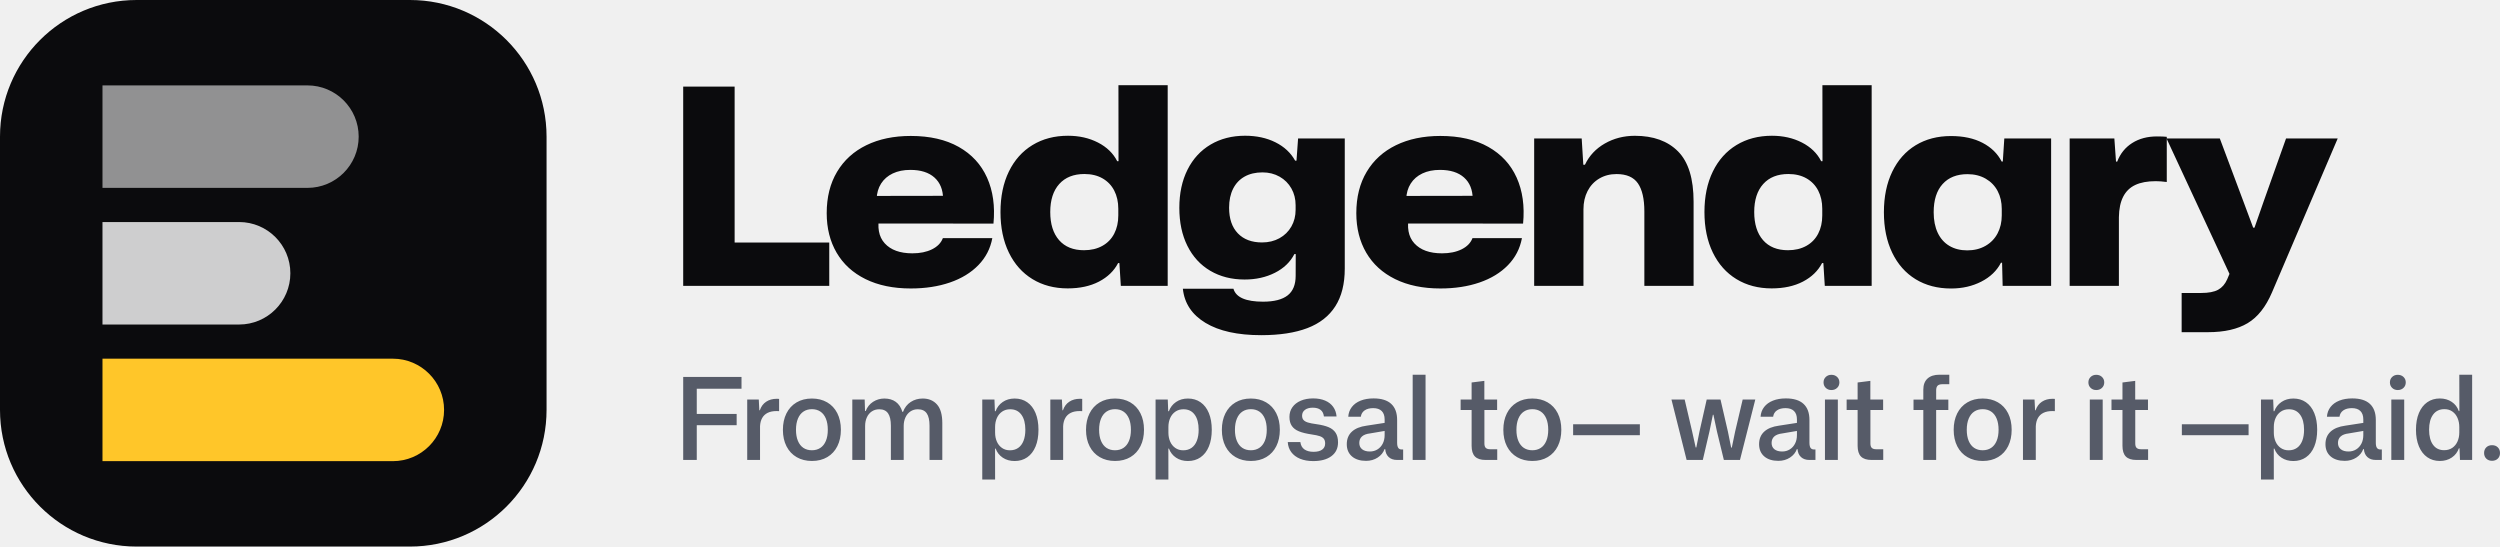
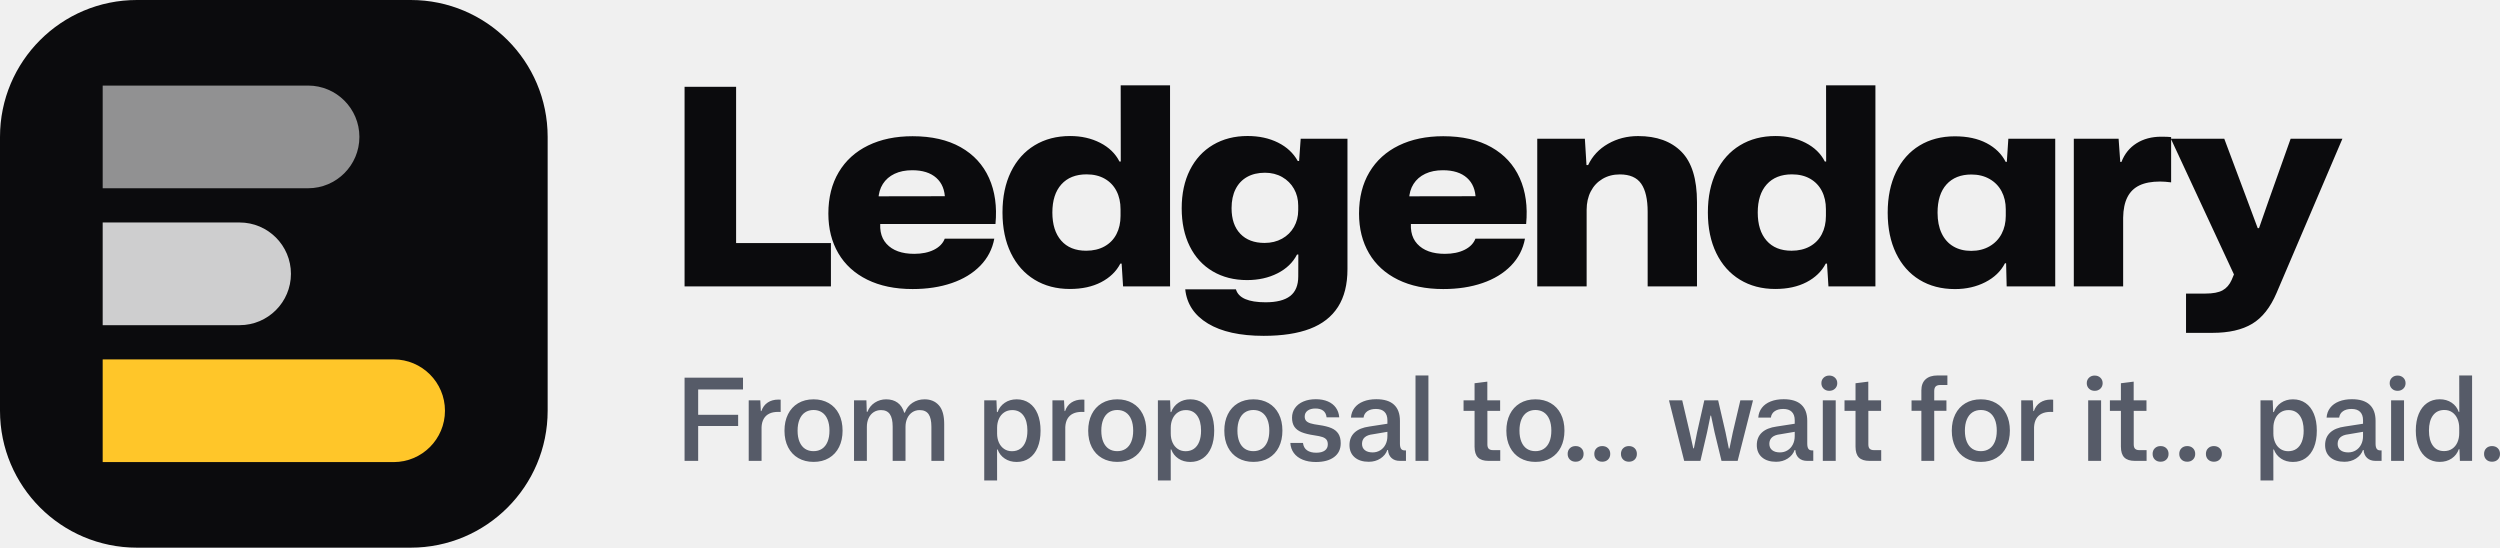
- <svg xmlns="http://www.w3.org/2000/svg" viewBox="0 0 329.334 72" width="329.334" height="72" role="img" aria-label="Ledgendary. From proposal to— wait for it —paid.">
+ <svg xmlns="http://www.w3.org/2000/svg" viewBox="0 0 328.674 72" width="328.674" height="72" role="img" aria-label="Ledgendary. From proposal to… wait for it… paid.">
  <rect x="0" y="0" width="72" height="72" rx="18" fill="#0b0b0d" />
  <path d="M13.5 11.25H40.5A6.75 6.75 0 0 1 40.5 24.75H13.5H13.5V11.25Z" fill="#ffffff" opacity="0.55" />
  <path d="M13.5 29.25H31.5A6.75 6.75 0 0 1 31.5 42.75H13.5H13.5V29.25Z" fill="#ffffff" opacity="0.8" />
  <path d="M13.5 47.25H51.75A6.75 6.75 0 0 1 51.75 60.75H13.5H13.5V47.25Z" fill="#ffc629" />
  <path transform="translate(87.963 37.654) scale(0.036)" fill="#0b0b0d" d="M56.572 -729.0H244.789V-123.262L210.67 -158.371H591.07V0.0H56.572ZM581.692 -265.912Q581.692 -353.534 619.569 -417.153Q657.446 -480.773 726.876 -514.631Q796.306 -548.488 889.243 -548.488Q993.665 -548.488 1064.777 -508.409Q1135.888 -468.331 1168.47 -395.863Q1201.052 -323.394 1191.945 -227.81L689.562 -227.949L775.346 -259.234Q760.821 -191.918 794.13 -155.43Q827.44 -118.942 895.251 -118.942Q937.412 -118.942 967.129 -133.678Q996.845 -148.414 1006.777 -174.46H1187.713Q1177.053 -117.185 1136.591 -75.644Q1096.13 -34.104 1032.569 -12.235Q969.009 9.635 889.263 9.635Q793.345 9.635 723.898 -24.565Q654.452 -58.765 618.072 -121.091Q581.692 -183.416 581.692 -265.912ZM755.807 -328.995 1017.785 -329.411 1007.667 -318.006Q1007.159 -368.499 975.955 -396.378Q944.752 -424.258 887.896 -424.258Q850.813 -424.258 823.424 -411.246Q796.036 -398.235 780.718 -374.178Q765.4 -350.121 764.386 -317.454ZM1217.61 -269.973Q1217.61 -355.244 1248.307 -418.253Q1279.004 -481.263 1334.871 -515.232Q1390.739 -549.2 1464.656 -549.2Q1525.894 -549.2 1574.347 -524.368Q1622.8 -499.536 1644.804 -455.984H1649.549L1649.262 -734.203H1829.485V0.0H1657.965L1652.715 -83.343H1648.064Q1625.659 -40.267 1577.921 -15.451Q1530.183 9.365 1463.622 9.365Q1390.225 9.365 1334.614 -24.604Q1279.004 -58.573 1248.307 -121.668Q1217.61 -184.764 1217.61 -269.973ZM1648.731 -257.449V-281.955Q1648.731 -319.677 1633.925 -348.404Q1619.118 -377.131 1591.149 -393.161Q1563.18 -409.192 1524.681 -409.192Q1465.504 -409.192 1432.616 -372.564Q1399.728 -335.937 1399.728 -269.973Q1399.728 -204.214 1431.966 -167.266Q1464.203 -130.319 1523.306 -130.319Q1561.755 -130.319 1590.287 -146.168Q1618.82 -162.018 1633.776 -190.872Q1648.731 -219.726 1648.731 -257.449ZM1884.994 10.688H2070.086Q2077.022 34.454 2104.18 46.215Q2131.338 57.977 2178.377 57.977Q2238.775 57.977 2268.256 35.075Q2297.736 12.173 2297.736 -36.554L2298.023 -116.305H2293.138Q2270.61 -72.436 2221.81 -47.765Q2173.01 -23.095 2110.879 -23.095Q2039.605 -23.095 1985.356 -55.047Q1931.107 -86.999 1901.585 -146.283Q1872.062 -205.566 1872.062 -285.315Q1872.062 -365.29 1902.015 -425.025Q1931.968 -484.76 1986.574 -517.011Q2041.18 -549.262 2112.568 -549.262Q2175.619 -549.262 2223.771 -525.235Q2271.922 -501.209 2295.903 -457.98H2300.799L2306.605 -539.372H2477.429V-62.853Q2477.429 20.778 2442.837 74.85Q2408.245 128.921 2340.591 154.731Q2272.937 180.54 2171.533 180.54Q2042.372 180.54 1967.865 135.576Q1893.358 90.612 1884.994 10.688ZM2297.581 -278.138V-295.154Q2297.581 -329.008 2282.172 -356.304Q2266.762 -383.601 2239.093 -399.366Q2211.423 -415.131 2176.274 -415.131Q2138.451 -415.131 2111.051 -399.831Q2083.651 -384.53 2068.916 -355.45Q2054.18 -326.369 2054.18 -285.845Q2054.18 -225.455 2086.167 -192.112Q2118.153 -158.768 2174.672 -158.768Q2210.565 -158.768 2238.5 -174.23Q2266.436 -189.691 2282.009 -216.942Q2297.581 -244.193 2297.581 -278.138ZM2519.692 -265.912Q2519.692 -353.534 2557.569 -417.153Q2595.446 -480.773 2664.876 -514.631Q2734.306 -548.488 2827.243 -548.488Q2931.665 -548.488 3002.777 -508.409Q3073.888 -468.331 3106.47 -395.863Q3139.052 -323.394 3129.945 -227.81L2627.562 -227.949L2713.346 -259.234Q2698.821 -191.918 2732.13 -155.43Q2765.44 -118.942 2833.251 -118.942Q2875.412 -118.942 2905.129 -133.678Q2934.845 -148.414 2944.777 -174.46H3125.713Q3115.053 -117.185 3074.591 -75.644Q3034.13 -34.104 2970.569 -12.235Q2907.009 9.635 2827.263 9.635Q2731.345 9.635 2661.898 -24.565Q2592.452 -58.765 2556.072 -121.091Q2519.692 -183.416 2519.692 -265.912ZM2693.807 -328.995 2955.785 -329.411 2945.667 -318.006Q2945.159 -368.499 2913.955 -396.378Q2882.752 -424.258 2825.896 -424.258Q2788.813 -424.258 2761.424 -411.246Q2734.036 -398.235 2718.718 -374.178Q2703.4 -350.121 2702.386 -317.454ZM3170.534 -539.372H3344.415L3350.327 -443.089H3356.312Q3379.791 -492.653 3429.111 -520.841Q3478.431 -549.029 3538.864 -549.029Q3640.586 -549.029 3697.234 -491.661Q3753.882 -434.294 3753.882 -307.567V0.0H3573.719V-272.502Q3573.719 -340.963 3550.192 -374.978Q3526.665 -408.993 3471.965 -408.993Q3436.303 -408.993 3408.666 -392.55Q3381.029 -376.107 3365.949 -346.884Q3350.869 -317.661 3350.869 -279.868V0.0H3170.534ZM3793.61 -269.973Q3793.61 -355.244 3824.307 -418.253Q3855.004 -481.263 3910.871 -515.232Q3966.739 -549.2 4040.656 -549.2Q4101.894 -549.2 4150.347 -524.368Q4198.8 -499.536 4220.804 -455.984H4225.549L4225.262 -734.203H4405.485V0.0H4233.965L4228.715 -83.343H4224.064Q4201.659 -40.267 4153.921 -15.451Q4106.183 9.365 4039.622 9.365Q3966.225 9.365 3910.614 -24.604Q3855.004 -58.573 3824.307 -121.668Q3793.61 -184.764 3793.61 -269.973ZM4224.731 -257.449V-281.955Q4224.731 -319.677 4209.925 -348.404Q4195.118 -377.131 4167.149 -393.161Q4139.18 -409.192 4100.681 -409.192Q4041.504 -409.192 4008.616 -372.564Q3975.728 -335.937 3975.728 -269.973Q3975.728 -204.214 4007.966 -167.266Q4040.203 -130.319 4099.306 -130.319Q4137.755 -130.319 4166.287 -146.168Q4194.82 -162.018 4209.776 -190.872Q4224.731 -219.726 4224.731 -257.449ZM4450.287 -269.245Q4450.287 -354.512 4480.808 -417.732Q4511.329 -480.952 4566.732 -514.546Q4622.134 -548.14 4695.786 -548.14Q4763.642 -548.14 4811.31 -523.255Q4858.978 -498.37 4881.193 -454.847H4885.363L4890.896 -539.372H5062.162V0.0H4884.808L4882.729 -84.485H4878.584Q4855.929 -40.625 4806.734 -15.429Q4757.54 9.767 4696.028 9.767Q4621.939 9.767 4566.583 -24.051Q4511.227 -57.868 4480.757 -121.005Q4450.287 -184.142 4450.287 -269.245ZM4881.552 -257.844V-281.605Q4881.552 -318.304 4866.432 -346.982Q4851.313 -375.66 4822.617 -392.161Q4793.921 -408.662 4756.098 -408.662Q4697.855 -408.662 4665.13 -372.508Q4632.405 -336.354 4632.405 -269.241Q4632.405 -225.401 4647.266 -194.021Q4662.127 -162.642 4689.879 -146.207Q4717.632 -129.773 4755.337 -129.773Q4793.378 -129.773 4822.23 -146.408Q4851.083 -163.043 4866.317 -192.026Q4881.552 -221.008 4881.552 -257.844ZM5129.989 -539.372H5293.58L5299.619 -454.607H5304.039Q5320.785 -498.475 5358.883 -522.595Q5396.981 -546.715 5449.262 -546.715Q5472.72 -546.715 5485.389 -545.324V-379.988Q5462.105 -382.97 5445.058 -382.97Q5399.385 -382.97 5370.022 -369.085Q5340.658 -355.199 5325.764 -325.919Q5310.87 -296.64 5310.184 -251.209V0.0H5129.989ZM5539.807 26.153H5610.933Q5651.897 26.153 5673.363 14.308Q5694.829 2.463 5706.39 -23.649L5723.348 -64.003V-25.419L5484.441 -539.372H5679.446L5765.735 -308.868L5801.567 -212.781H5806.371L5839.927 -308.868L5921.881 -539.372H6110.92L5870.388 24.034Q5836.456 103.532 5781.321 136.567Q5726.187 169.601 5636.381 169.601H5539.807Z" />
-   <path transform="translate(88.854 60.59) scale(0.015)" fill="#565b68" d="M76.41 -729.0H588.564V-625.542H174.577L195.595 -646.958V0.0H76.41ZM162.04 -403.841H545.928V-305.351H162.04ZM638.616 -530.392H740.231L744.92 -436.552H749.634Q766.31 -485.712 805.186 -511.378Q844.062 -537.045 897.41 -537.045Q908.012 -537.045 918.661 -536.366V-428.574Q907.02 -429.253 895.93 -429.253Q849.727 -429.253 818.377 -413.733Q787.027 -398.213 770.109 -368.426Q753.191 -338.638 751.175 -295.953V0.0H638.616ZM952.081 -264.44Q952.081 -346.241 982.842 -408.317Q1013.603 -470.392 1071.197 -504.888Q1128.791 -539.384 1206.937 -539.384Q1282.6 -539.384 1340.268 -506.132Q1397.936 -472.88 1429.602 -410.731Q1461.268 -348.581 1461.268 -264.944Q1461.268 -183.472 1430.594 -121.484Q1399.92 -59.496 1342.414 -25.252Q1284.907 8.992 1206.937 8.992Q1131.099 8.992 1073.343 -24.26Q1015.587 -57.512 983.834 -119.41Q952.081 -181.308 952.081 -264.44ZM1346.385 -264.944Q1346.385 -322.369 1329.396 -363.212Q1312.407 -404.056 1280.934 -424.955Q1249.462 -445.855 1206.937 -445.855Q1164.263 -445.855 1132.777 -425.043Q1101.292 -404.231 1084.127 -363.223Q1066.963 -322.215 1066.963 -264.44Q1066.963 -207.52 1084.04 -166.928Q1101.117 -126.336 1132.35 -105.689Q1163.584 -85.042 1206.433 -85.042Q1249.112 -85.042 1280.584 -105.601Q1312.056 -126.161 1329.221 -166.753Q1346.385 -207.345 1346.385 -264.944ZM1561.582 -530.392H1670.157L1673.342 -429.851H1679.213Q1699.473 -482.109 1744.306 -510.746Q1789.139 -539.384 1843.276 -539.384Q1902.892 -539.384 1943.228 -510.168Q1983.565 -480.952 2001.446 -422.365H2006.993Q2027.966 -478.636 2074.304 -509.01Q2120.642 -539.384 2179.907 -539.384Q2258.687 -539.384 2305.327 -487.025Q2351.966 -434.665 2351.966 -323.275V0.0H2239.731V-300.285Q2239.731 -373.924 2215.008 -409.463Q2190.285 -445.001 2137.03 -445.001Q2100.024 -445.001 2071.882 -425.925Q2043.74 -406.85 2028.32 -373.444Q2012.899 -340.038 2012.899 -298.637V0.0H1900.314V-300.285Q1900.314 -373.749 1875.515 -409.375Q1850.715 -445.001 1798.293 -445.001Q1760.963 -445.001 1732.734 -426.09Q1704.504 -407.178 1689.322 -373.772Q1674.141 -340.366 1674.141 -298.637V0.0H1561.582ZM2702.877 -530.392H2809.963L2813.968 -427.812H2819.86Q2838.199 -478.594 2882.596 -508.989Q2926.992 -539.384 2987.281 -539.384Q3050.681 -539.384 3097.943 -506.561Q3145.205 -473.737 3170.838 -411.835Q3196.471 -349.933 3196.471 -264.944Q3196.471 -179.451 3170.838 -117.801Q3145.205 -56.151 3097.943 -23.328Q3050.681 9.496 2987.173 9.496Q2926.82 9.496 2882.628 -20.13Q2838.437 -49.756 2820.404 -99.676H2815.292L2815.616 171.933H2702.877ZM3081.245 -264.944Q3081.245 -349.984 3046.383 -397.524Q3011.522 -445.064 2948.277 -445.064Q2907.523 -445.064 2877.437 -424.584Q2847.351 -404.104 2831.484 -368.686Q2815.616 -333.268 2815.616 -289.549V-239.663Q2815.616 -195.944 2831.239 -160.774Q2846.862 -125.604 2876.457 -105.124Q2906.053 -84.644 2945.722 -84.644Q2988.337 -84.644 3018.768 -105.944Q3049.198 -127.244 3065.221 -168.016Q3081.245 -208.788 3081.245 -264.944ZM3300.616 -530.392H3402.231L3406.92 -436.552H3411.634Q3428.31 -485.712 3467.186 -511.378Q3506.062 -537.045 3559.41 -537.045Q3570.012 -537.045 3580.661 -536.366V-428.574Q3569.02 -429.253 3557.93 -429.253Q3511.727 -429.253 3480.377 -413.733Q3449.027 -398.213 3432.109 -368.426Q3415.191 -338.638 3413.175 -295.953V0.0H3300.616ZM3614.081 -264.44Q3614.081 -346.241 3644.842 -408.317Q3675.603 -470.392 3733.197 -504.888Q3790.791 -539.384 3868.937 -539.384Q3944.6 -539.384 4002.268 -506.132Q4059.936 -472.88 4091.602 -410.731Q4123.268 -348.581 4123.268 -264.944Q4123.268 -183.472 4092.594 -121.484Q4061.92 -59.496 4004.414 -25.252Q3946.907 8.992 3868.937 8.992Q3793.099 8.992 3735.343 -24.26Q3677.587 -57.512 3645.834 -119.41Q3614.081 -181.308 3614.081 -264.44ZM4008.385 -264.944Q4008.385 -322.369 3991.396 -363.212Q3974.407 -404.056 3942.934 -424.955Q3911.462 -445.855 3868.937 -445.855Q3826.263 -445.855 3794.777 -425.043Q3763.292 -404.231 3746.127 -363.223Q3728.963 -322.215 3728.963 -264.44Q3728.963 -207.52 3746.04 -166.928Q3763.117 -126.336 3794.35 -105.689Q3825.584 -85.042 3868.433 -85.042Q3911.112 -85.042 3942.584 -105.601Q3974.056 -126.161 3991.221 -166.753Q4008.385 -207.345 4008.385 -264.944ZM4224.877 -530.392H4331.963L4335.968 -427.812H4341.86Q4360.199 -478.594 4404.596 -508.989Q4448.992 -539.384 4509.281 -539.384Q4572.681 -539.384 4619.943 -506.561Q4667.205 -473.737 4692.838 -411.835Q4718.471 -349.933 4718.471 -264.944Q4718.471 -179.451 4692.838 -117.801Q4667.205 -56.151 4619.943 -23.328Q4572.681 9.496 4509.173 9.496Q4448.82 9.496 4404.628 -20.13Q4360.437 -49.756 4342.404 -99.676H4337.292L4337.616 171.933H4224.877ZM4603.245 -264.944Q4603.245 -349.984 4568.383 -397.524Q4533.522 -445.064 4470.277 -445.064Q4429.523 -445.064 4399.437 -424.584Q4369.351 -404.104 4353.484 -368.686Q4337.616 -333.268 4337.616 -289.549V-239.663Q4337.616 -195.944 4353.239 -160.774Q4368.862 -125.604 4398.457 -105.124Q4428.053 -84.644 4467.722 -84.644Q4510.337 -84.644 4540.768 -105.944Q4571.198 -127.244 4587.221 -168.016Q4603.245 -208.788 4603.245 -264.944ZM4807.081 -264.44Q4807.081 -346.241 4837.842 -408.317Q4868.603 -470.392 4926.197 -504.888Q4983.791 -539.384 5061.937 -539.384Q5137.6 -539.384 5195.268 -506.132Q5252.936 -472.88 5284.602 -410.731Q5316.268 -348.581 5316.268 -264.944Q5316.268 -183.472 5285.594 -121.484Q5254.92 -59.496 5197.414 -25.252Q5139.907 8.992 5061.937 8.992Q4986.099 8.992 4928.343 -24.26Q4870.587 -57.512 4838.834 -119.41Q4807.081 -181.308 4807.081 -264.44ZM5201.385 -264.944Q5201.385 -322.369 5184.396 -363.212Q5167.407 -404.056 5135.934 -424.955Q5104.462 -445.855 5061.937 -445.855Q5019.263 -445.855 4987.777 -425.043Q4956.292 -404.231 4939.127 -363.223Q4921.963 -322.215 4921.963 -264.44Q4921.963 -207.52 4939.04 -166.928Q4956.117 -126.336 4987.35 -105.689Q5018.584 -85.042 5061.433 -85.042Q5104.112 -85.042 5135.584 -105.601Q5167.056 -126.161 5184.221 -166.753Q5201.385 -207.345 5201.385 -264.944ZM5385.802 -157.286H5496.379Q5502.029 -113.318 5532.338 -92.367Q5562.647 -71.416 5612.44 -71.416Q5661.681 -71.416 5687.903 -90.577Q5714.124 -109.737 5714.124 -144.4Q5714.124 -170.496 5702.746 -185.468Q5691.369 -200.441 5667.195 -208.803Q5643.021 -217.165 5596.186 -223.849Q5526.836 -234.016 5484.827 -250.996Q5442.818 -267.976 5421.726 -298.536Q5400.635 -329.096 5400.635 -378.056Q5400.635 -426.525 5426.616 -463.238Q5452.598 -499.952 5499.823 -520.172Q5547.048 -540.392 5609.047 -540.392Q5669.076 -540.392 5714.135 -521.148Q5759.193 -501.904 5784.751 -466.212Q5810.31 -430.52 5814.445 -381.788H5703.39Q5698.735 -421.067 5673.601 -440.021Q5648.467 -458.976 5605.541 -458.976Q5562.438 -458.976 5537.044 -440.06Q5511.65 -421.143 5511.65 -388.504Q5511.65 -364.928 5524.198 -350.876Q5536.746 -336.825 5563.248 -328.635Q5589.751 -320.445 5639.382 -313.915Q5704.885 -304.591 5745.231 -287.36Q5785.577 -270.13 5806.439 -238.146Q5827.301 -206.161 5827.301 -154.345Q5827.301 -76.57 5769.207 -33.285Q5711.113 10.0 5609.44 10.0Q5543.244 10.0 5493.75 -10.496Q5444.255 -30.992 5416.438 -68.848Q5388.622 -106.703 5385.802 -157.286ZM5904.144 -138.371Q5904.144 -206.884 5948.719 -248.236Q5993.293 -289.587 6078.299 -301.021L6247.008 -327.098V-256.477L6107.704 -232.817Q6061.62 -227.567 6037.812 -206.481Q6014.004 -185.394 6014.004 -149.002Q6014.004 -113.681 6038.699 -93.909Q6063.394 -74.137 6107.039 -74.137Q6143.695 -74.137 6173.348 -92.296Q6203.001 -110.455 6219.769 -143.05Q6236.537 -175.644 6236.537 -217.711V-355.709Q6236.537 -404.003 6211.018 -429.525Q6185.5 -455.047 6136.019 -455.047Q6089.297 -455.047 6060.699 -435.04Q6032.101 -415.033 6027.475 -379.208H5917.041Q5920.511 -428.72 5948.646 -465.058Q5976.781 -501.395 6025.751 -520.894Q6074.722 -540.392 6139.382 -540.392Q6242.599 -540.392 6294.478 -492.258Q6346.357 -444.123 6346.357 -350.921V-151.754Q6346.357 -120.548 6356.042 -106.23Q6365.726 -91.911 6386.125 -91.911H6399.153V0.0H6345.07Q6299.569 0.0 6272.215 -25.371Q6244.861 -50.743 6241.683 -95.133H6235.786Q6219.489 -49.477 6175.354 -20.735Q6131.218 8.008 6073.462 8.008Q5994.749 8.008 5949.447 -31.179Q5904.144 -70.366 5904.144 -138.371ZM6482.864 -748.577H6595.926V0.0H6482.864ZM7000.429 -124.281V-438.375H6903.926V-530.392H7000.39V-680.269L7112.291 -694.464V-530.392H7224.495V-438.375H7112.795V-144.153Q7112.795 -117.097 7125.192 -105.565Q7137.589 -94.034 7162.446 -94.034H7225.503V0.0H7121.766Q7059.877 0.0 7030.153 -29.948Q7000.429 -59.896 7000.429 -124.281ZM7279.081 -264.44Q7279.081 -346.241 7309.842 -408.317Q7340.603 -470.392 7398.197 -504.888Q7455.791 -539.384 7533.937 -539.384Q7609.6 -539.384 7667.268 -506.132Q7724.936 -472.88 7756.602 -410.731Q7788.268 -348.581 7788.268 -264.944Q7788.268 -183.472 7757.594 -121.484Q7726.92 -59.496 7669.414 -25.252Q7611.907 8.992 7533.937 8.992Q7458.099 8.992 7400.343 -24.26Q7342.587 -57.512 7310.834 -119.41Q7279.081 -181.308 7279.081 -264.44ZM7673.385 -264.944Q7673.385 -322.369 7656.396 -363.212Q7639.407 -404.056 7607.934 -424.955Q7576.462 -445.855 7533.937 -445.855Q7491.263 -445.855 7459.777 -425.043Q7428.292 -404.231 7411.127 -363.223Q7393.963 -322.215 7393.963 -264.44Q7393.963 -207.52 7411.04 -166.928Q7428.117 -126.336 7459.35 -105.689Q7490.584 -85.042 7533.433 -85.042Q7576.112 -85.042 7607.584 -105.601Q7639.056 -126.161 7656.221 -166.753Q7673.385 -207.345 7673.385 -264.944ZM7891.972 -313.193H8478.039V-217.199H7891.972ZM8755.531 -530.476H8871.475L8937.346 -249.236L8968.241 -109.655H8973.733L9001.662 -249.236L9065.033 -530.476H9186.288L9251.24 -249.236L9279.855 -108.215H9285.49L9314.768 -249.236L9380.965 -530.476H9491.836L9357.293 0.0H9215.768L9154.611 -252.114L9124.088 -396.876H9119.388L9089.693 -252.114L9030.913 0.0H8888.678ZM9525.144 -138.371Q9525.144 -206.884 9569.719 -248.236Q9614.293 -289.587 9699.299 -301.021L9868.008 -327.098V-256.477L9728.704 -232.817Q9682.62 -227.567 9658.812 -206.481Q9635.004 -185.394 9635.004 -149.002Q9635.004 -113.681 9659.699 -93.909Q9684.394 -74.137 9728.039 -74.137Q9764.695 -74.137 9794.348 -92.296Q9824.001 -110.455 9840.769 -143.05Q9857.537 -175.644 9857.537 -217.711V-355.709Q9857.537 -404.003 9832.018 -429.525Q9806.5 -455.047 9757.019 -455.047Q9710.297 -455.047 9681.699 -435.04Q9653.101 -415.033 9648.475 -379.208H9538.041Q9541.511 -428.72 9569.646 -465.058Q9597.781 -501.395 9646.751 -520.894Q9695.722 -540.392 9760.382 -540.392Q9863.599 -540.392 9915.478 -492.258Q9967.357 -444.123 9967.357 -350.921V-151.754Q9967.357 -120.548 9977.042 -106.23Q9986.726 -91.911 10007.125 -91.911H10020.153V0.0H9966.07Q9920.569 0.0 9893.215 -25.371Q9865.861 -50.743 9862.683 -95.133H9856.786Q9840.489 -49.477 9796.354 -20.735Q9752.218 8.008 9694.462 8.008Q9615.749 8.008 9570.447 -31.179Q9525.144 -70.366 9525.144 -138.371ZM10103.582 -530.392H10216.793V0.0H10103.582ZM10091.166 -681.101Q10091.166 -709.957 10110.801 -728.828Q10130.436 -747.7 10160.174 -747.7Q10190.643 -747.7 10210.506 -728.828Q10230.368 -709.957 10230.368 -681.101Q10230.368 -651.903 10210.506 -632.879Q10190.643 -613.855 10160.241 -613.855Q10130.375 -613.855 10110.771 -632.879Q10091.166 -651.903 10091.166 -681.101ZM10390.429 -124.281V-438.375H10293.926V-530.392H10390.39V-680.269L10502.291 -694.464V-530.392H10614.495V-438.375H10502.795V-144.153Q10502.795 -117.097 10515.192 -105.565Q10527.589 -94.034 10552.446 -94.034H10615.503V0.0H10511.766Q10449.877 0.0 10420.153 -29.948Q10390.429 -59.896 10390.429 -124.281ZM10967.444 -438.734H10881.392V-530.134H10967.444V-617.186Q10967.444 -681.112 11004.391 -714.845Q11041.337 -748.577 11109.778 -748.577H11195.608V-665.048H11134.572Q11105.948 -665.048 11093.063 -652.316Q11080.178 -639.584 11080.178 -610.142V-530.134H11187.147V-438.734H11080.168V0.0H10967.444ZM11234.081 -264.44Q11234.081 -346.241 11264.842 -408.317Q11295.603 -470.392 11353.197 -504.888Q11410.791 -539.384 11488.937 -539.384Q11564.6 -539.384 11622.268 -506.132Q11679.936 -472.88 11711.602 -410.731Q11743.268 -348.581 11743.268 -264.944Q11743.268 -183.472 11712.594 -121.484Q11681.92 -59.496 11624.414 -25.252Q11566.907 8.992 11488.937 8.992Q11413.099 8.992 11355.343 -24.26Q11297.587 -57.512 11265.834 -119.41Q11234.081 -181.308 11234.081 -264.44ZM11628.385 -264.944Q11628.385 -322.369 11611.396 -363.212Q11594.407 -404.056 11562.934 -424.955Q11531.462 -445.855 11488.937 -445.855Q11446.263 -445.855 11414.777 -425.043Q11383.292 -404.231 11366.127 -363.223Q11348.963 -322.215 11348.963 -264.44Q11348.963 -207.52 11366.04 -166.928Q11383.117 -126.336 11414.35 -105.689Q11445.584 -85.042 11488.433 -85.042Q11531.112 -85.042 11562.584 -105.601Q11594.056 -126.161 11611.221 -166.753Q11628.385 -207.345 11628.385 -264.944ZM11842.616 -530.392H11944.231L11948.92 -436.552H11953.634Q11970.31 -485.712 12009.186 -511.378Q12048.062 -537.045 12101.41 -537.045Q12112.012 -537.045 12122.661 -536.366V-428.574Q12111.02 -429.253 12099.93 -429.253Q12053.727 -429.253 12022.377 -413.733Q11991.027 -398.213 11974.109 -368.426Q11957.191 -338.638 11955.175 -295.953V0.0H11842.616ZM12429.582 -530.392H12542.793V0.0H12429.582ZM12417.166 -681.101Q12417.166 -709.957 12436.801 -728.828Q12456.436 -747.7 12486.174 -747.7Q12516.643 -747.7 12536.506 -728.828Q12556.368 -709.957 12556.368 -681.101Q12556.368 -651.903 12536.506 -632.879Q12516.643 -613.855 12486.241 -613.855Q12456.375 -613.855 12436.771 -632.879Q12417.166 -651.903 12417.166 -681.101ZM12716.429 -124.281V-438.375H12619.926V-530.392H12716.39V-680.269L12828.291 -694.464V-530.392H12940.495V-438.375H12828.795V-144.153Q12828.795 -117.097 12841.192 -105.565Q12853.589 -94.034 12878.446 -94.034H12941.503V0.0H12837.766Q12775.877 0.0 12746.153 -29.948Q12716.429 -59.896 12716.429 -124.281ZM13237.972 -313.193H13824.039V-217.199H13237.972ZM13932.877 -530.392H14039.963L14043.968 -427.812H14049.86Q14068.199 -478.594 14112.596 -508.989Q14156.992 -539.384 14217.281 -539.384Q14280.681 -539.384 14327.943 -506.561Q14375.205 -473.737 14400.838 -411.835Q14426.471 -349.933 14426.471 -264.944Q14426.471 -179.451 14400.838 -117.801Q14375.205 -56.151 14327.943 -23.328Q14280.681 9.496 14217.173 9.496Q14156.82 9.496 14112.628 -20.13Q14068.437 -49.756 14050.404 -99.676H14045.292L14045.616 171.933H13932.877ZM14311.245 -264.944Q14311.245 -349.984 14276.383 -397.524Q14241.522 -445.064 14178.277 -445.064Q14137.523 -445.064 14107.437 -424.584Q14077.351 -404.104 14061.484 -368.686Q14045.616 -333.268 14045.616 -289.549V-239.663Q14045.616 -195.944 14061.239 -160.774Q14076.862 -125.604 14106.457 -105.124Q14136.053 -84.644 14175.722 -84.644Q14218.337 -84.644 14248.768 -105.944Q14279.198 -127.244 14295.221 -168.016Q14311.245 -208.788 14311.245 -264.944ZM14499.144 -138.371Q14499.144 -206.884 14543.719 -248.236Q14588.293 -289.587 14673.299 -301.021L14842.008 -327.098V-256.477L14702.704 -232.817Q14656.62 -227.567 14632.812 -206.481Q14609.004 -185.394 14609.004 -149.002Q14609.004 -113.681 14633.699 -93.909Q14658.394 -74.137 14702.039 -74.137Q14738.695 -74.137 14768.348 -92.296Q14798.001 -110.455 14814.769 -143.05Q14831.537 -175.644 14831.537 -217.711V-355.709Q14831.537 -404.003 14806.018 -429.525Q14780.5 -455.047 14731.019 -455.047Q14684.297 -455.047 14655.699 -435.04Q14627.101 -415.033 14622.475 -379.208H14512.041Q14515.511 -428.72 14543.646 -465.058Q14571.781 -501.395 14620.751 -520.894Q14669.722 -540.392 14734.382 -540.392Q14837.599 -540.392 14889.478 -492.258Q14941.357 -444.123 14941.357 -350.921V-151.754Q14941.357 -120.548 14951.042 -106.23Q14960.726 -91.911 14981.125 -91.911H14994.153V0.0H14940.07Q14894.569 0.0 14867.215 -25.371Q14839.861 -50.743 14836.683 -95.133H14830.786Q14814.489 -49.477 14770.354 -20.735Q14726.218 8.008 14668.462 8.008Q14589.749 8.008 14544.447 -31.179Q14499.144 -70.366 14499.144 -138.371ZM15077.582 -530.392H15190.793V0.0H15077.582ZM15065.166 -681.101Q15065.166 -709.957 15084.801 -728.828Q15104.436 -747.7 15134.174 -747.7Q15164.643 -747.7 15184.506 -728.828Q15204.368 -709.957 15204.368 -681.101Q15204.368 -651.903 15184.506 -632.879Q15164.643 -613.855 15134.241 -613.855Q15104.375 -613.855 15084.771 -632.879Q15065.166 -651.903 15065.166 -681.101ZM15294.054 -265.448Q15294.054 -350.424 15319.946 -412.16Q15345.838 -473.896 15393.186 -506.892Q15440.534 -539.888 15503.323 -539.888Q15563.837 -539.888 15608.301 -509.918Q15652.766 -479.947 15670.065 -429.165H15675.234L15674.586 -748.577H15787.325V0.0H15680.562L15676.406 -102.063H15670.838Q15652.918 -50.936 15608.377 -20.972Q15563.837 8.992 15503.323 8.992Q15440.534 8.992 15393.186 -24.004Q15345.838 -57.0 15319.946 -118.988Q15294.054 -180.976 15294.054 -265.448ZM15674.586 -241.9V-288.456Q15674.586 -332.519 15659.013 -368.463Q15643.44 -404.406 15613.878 -425.239Q15584.316 -446.072 15544.227 -446.072Q15479.928 -446.072 15444.605 -398.446Q15409.281 -350.82 15409.281 -265.448Q15409.281 -180.904 15443.69 -133.278Q15478.099 -85.652 15541.825 -85.652Q15582.828 -85.652 15612.886 -106.062Q15642.944 -126.472 15658.765 -162.154Q15674.586 -197.836 15674.586 -241.9ZM15892.291 -61.079Q15892.291 -91.479 15911.63 -110.566Q15930.969 -129.654 15962.165 -129.654Q15993.362 -129.654 16012.701 -110.566Q16032.04 -91.479 16032.04 -61.079Q16032.04 -30.679 16012.701 -11.591Q15993.362 7.496 15962.165 7.496Q15930.969 7.496 15911.63 -11.591Q15892.291 -30.679 15892.291 -61.079Z" />
+   <path transform="translate(88.854 60.59) scale(0.015)" fill="#565b68" d="M76.41 -729.0H588.564V-625.542H174.577L195.595 -646.958V0.0H76.41ZM162.04 -403.841H545.928V-305.351H162.04ZM638.616 -530.392H740.231L744.92 -436.552H749.634Q766.31 -485.712 805.186 -511.378Q844.062 -537.045 897.41 -537.045Q908.012 -537.045 918.661 -536.366V-428.574Q907.02 -429.253 895.93 -429.253Q849.727 -429.253 818.377 -413.733Q787.027 -398.213 770.109 -368.426Q753.191 -338.638 751.175 -295.953V0.0H638.616ZM952.081 -264.44Q952.081 -346.241 982.842 -408.317Q1013.603 -470.392 1071.197 -504.888Q1128.791 -539.384 1206.937 -539.384Q1282.6 -539.384 1340.268 -506.132Q1397.936 -472.88 1429.602 -410.731Q1461.268 -348.581 1461.268 -264.944Q1461.268 -183.472 1430.594 -121.484Q1399.92 -59.496 1342.414 -25.252Q1284.907 8.992 1206.937 8.992Q1131.099 8.992 1073.343 -24.26Q1015.587 -57.512 983.834 -119.41Q952.081 -181.308 952.081 -264.44ZM1346.385 -264.944Q1346.385 -322.369 1329.396 -363.212Q1312.407 -404.056 1280.934 -424.955Q1249.462 -445.855 1206.937 -445.855Q1164.263 -445.855 1132.777 -425.043Q1101.292 -404.231 1084.127 -363.223Q1066.963 -322.215 1066.963 -264.44Q1066.963 -207.52 1084.04 -166.928Q1101.117 -126.336 1132.35 -105.689Q1163.584 -85.042 1206.433 -85.042Q1249.112 -85.042 1280.584 -105.601Q1312.056 -126.161 1329.221 -166.753Q1346.385 -207.345 1346.385 -264.944ZM1561.582 -530.392H1670.157L1673.342 -429.851H1679.213Q1699.473 -482.109 1744.306 -510.746Q1789.139 -539.384 1843.276 -539.384Q1902.892 -539.384 1943.228 -510.168Q1983.565 -480.952 2001.446 -422.365H2006.993Q2027.966 -478.636 2074.304 -509.01Q2120.642 -539.384 2179.907 -539.384Q2258.687 -539.384 2305.327 -487.025Q2351.966 -434.665 2351.966 -323.275V0.0H2239.731V-300.285Q2239.731 -373.924 2215.008 -409.463Q2190.285 -445.001 2137.03 -445.001Q2100.024 -445.001 2071.882 -425.925Q2043.74 -406.85 2028.32 -373.444Q2012.899 -340.038 2012.899 -298.637V0.0H1900.314V-300.285Q1900.314 -373.749 1875.515 -409.375Q1850.715 -445.001 1798.293 -445.001Q1760.963 -445.001 1732.734 -426.09Q1704.504 -407.178 1689.322 -373.772Q1674.141 -340.366 1674.141 -298.637V0.0H1561.582ZM2702.877 -530.392H2809.963L2813.968 -427.812H2819.86Q2838.199 -478.594 2882.596 -508.989Q2926.992 -539.384 2987.281 -539.384Q3050.681 -539.384 3097.943 -506.561Q3145.205 -473.737 3170.838 -411.835Q3196.471 -349.933 3196.471 -264.944Q3196.471 -179.451 3170.838 -117.801Q3145.205 -56.151 3097.943 -23.328Q3050.681 9.496 2987.173 9.496Q2926.82 9.496 2882.628 -20.13Q2838.437 -49.756 2820.404 -99.676H2815.292L2815.616 171.933H2702.877ZM3081.245 -264.944Q3081.245 -349.984 3046.383 -397.524Q3011.522 -445.064 2948.277 -445.064Q2907.523 -445.064 2877.437 -424.584Q2847.351 -404.104 2831.484 -368.686Q2815.616 -333.268 2815.616 -289.549V-239.663Q2815.616 -195.944 2831.239 -160.774Q2846.862 -125.604 2876.457 -105.124Q2906.053 -84.644 2945.722 -84.644Q2988.337 -84.644 3018.768 -105.944Q3049.198 -127.244 3065.221 -168.016Q3081.245 -208.788 3081.245 -264.944ZM3300.616 -530.392H3402.231L3406.92 -436.552H3411.634Q3428.31 -485.712 3467.186 -511.378Q3506.062 -537.045 3559.41 -537.045Q3570.012 -537.045 3580.661 -536.366V-428.574Q3569.02 -429.253 3557.93 -429.253Q3511.727 -429.253 3480.377 -413.733Q3449.027 -398.213 3432.109 -368.426Q3415.191 -338.638 3413.175 -295.953V0.0H3300.616ZM3614.081 -264.44Q3614.081 -346.241 3644.842 -408.317Q3675.603 -470.392 3733.197 -504.888Q3790.791 -539.384 3868.937 -539.384Q3944.6 -539.384 4002.268 -506.132Q4059.936 -472.88 4091.602 -410.731Q4123.268 -348.581 4123.268 -264.944Q4123.268 -183.472 4092.594 -121.484Q4061.92 -59.496 4004.414 -25.252Q3946.907 8.992 3868.937 8.992Q3793.099 8.992 3735.343 -24.26Q3677.587 -57.512 3645.834 -119.41Q3614.081 -181.308 3614.081 -264.44ZM4008.385 -264.944Q4008.385 -322.369 3991.396 -363.212Q3974.407 -404.056 3942.934 -424.955Q3911.462 -445.855 3868.937 -445.855Q3826.263 -445.855 3794.777 -425.043Q3763.292 -404.231 3746.127 -363.223Q3728.963 -322.215 3728.963 -264.44Q3728.963 -207.52 3746.04 -166.928Q3763.117 -126.336 3794.35 -105.689Q3825.584 -85.042 3868.433 -85.042Q3911.112 -85.042 3942.584 -105.601Q3974.056 -126.161 3991.221 -166.753Q4008.385 -207.345 4008.385 -264.944ZM4224.877 -530.392H4331.963L4335.968 -427.812H4341.86Q4360.199 -478.594 4404.596 -508.989Q4448.992 -539.384 4509.281 -539.384Q4572.681 -539.384 4619.943 -506.561Q4667.205 -473.737 4692.838 -411.835Q4718.471 -349.933 4718.471 -264.944Q4718.471 -179.451 4692.838 -117.801Q4667.205 -56.151 4619.943 -23.328Q4572.681 9.496 4509.173 9.496Q4448.82 9.496 4404.628 -20.13Q4360.437 -49.756 4342.404 -99.676H4337.292L4337.616 171.933H4224.877ZM4603.245 -264.944Q4603.245 -349.984 4568.383 -397.524Q4533.522 -445.064 4470.277 -445.064Q4429.523 -445.064 4399.437 -424.584Q4369.351 -404.104 4353.484 -368.686Q4337.616 -333.268 4337.616 -289.549V-239.663Q4337.616 -195.944 4353.239 -160.774Q4368.862 -125.604 4398.457 -105.124Q4428.053 -84.644 4467.722 -84.644Q4510.337 -84.644 4540.768 -105.944Q4571.198 -127.244 4587.221 -168.016Q4603.245 -208.788 4603.245 -264.944ZM4807.081 -264.44Q4807.081 -346.241 4837.842 -408.317Q4868.603 -470.392 4926.197 -504.888Q4983.791 -539.384 5061.937 -539.384Q5137.6 -539.384 5195.268 -506.132Q5252.936 -472.88 5284.602 -410.731Q5316.268 -348.581 5316.268 -264.944Q5316.268 -183.472 5285.594 -121.484Q5254.92 -59.496 5197.414 -25.252Q5139.907 8.992 5061.937 8.992Q4986.099 8.992 4928.343 -24.26Q4870.587 -57.512 4838.834 -119.41Q4807.081 -181.308 4807.081 -264.44ZM5201.385 -264.944Q5201.385 -322.369 5184.396 -363.212Q5167.407 -404.056 5135.934 -424.955Q5104.462 -445.855 5061.937 -445.855Q5019.263 -445.855 4987.777 -425.043Q4956.292 -404.231 4939.127 -363.223Q4921.963 -322.215 4921.963 -264.44Q4921.963 -207.52 4939.04 -166.928Q4956.117 -126.336 4987.35 -105.689Q5018.584 -85.042 5061.433 -85.042Q5104.112 -85.042 5135.584 -105.601Q5167.056 -126.161 5184.221 -166.753Q5201.385 -207.345 5201.385 -264.944ZM5385.802 -157.286H5496.379Q5502.029 -113.318 5532.338 -92.367Q5562.647 -71.416 5612.44 -71.416Q5661.681 -71.416 5687.903 -90.577Q5714.124 -109.737 5714.124 -144.4Q5714.124 -170.496 5702.746 -185.468Q5691.369 -200.441 5667.195 -208.803Q5643.021 -217.165 5596.186 -223.849Q5526.836 -234.016 5484.827 -250.996Q5442.818 -267.976 5421.726 -298.536Q5400.635 -329.096 5400.635 -378.056Q5400.635 -426.525 5426.616 -463.238Q5452.598 -499.952 5499.823 -520.172Q5547.048 -540.392 5609.047 -540.392Q5669.076 -540.392 5714.135 -521.148Q5759.193 -501.904 5784.751 -466.212Q5810.31 -430.52 5814.445 -381.788H5703.39Q5698.735 -421.067 5673.601 -440.021Q5648.467 -458.976 5605.541 -458.976Q5562.438 -458.976 5537.044 -440.06Q5511.65 -421.143 5511.65 -388.504Q5511.65 -364.928 5524.198 -350.876Q5536.746 -336.825 5563.248 -328.635Q5589.751 -320.445 5639.382 -313.915Q5704.885 -304.591 5745.231 -287.36Q5785.577 -270.13 5806.439 -238.146Q5827.301 -206.161 5827.301 -154.345Q5827.301 -76.57 5769.207 -33.285Q5711.113 10.0 5609.44 10.0Q5543.244 10.0 5493.75 -10.496Q5444.255 -30.992 5416.438 -68.848Q5388.622 -106.703 5385.802 -157.286ZM5904.144 -138.371Q5904.144 -206.884 5948.719 -248.236Q5993.293 -289.587 6078.299 -301.021L6247.008 -327.098V-256.477L6107.704 -232.817Q6061.62 -227.567 6037.812 -206.481Q6014.004 -185.394 6014.004 -149.002Q6014.004 -113.681 6038.699 -93.909Q6063.394 -74.137 6107.039 -74.137Q6143.695 -74.137 6173.348 -92.296Q6203.001 -110.455 6219.769 -143.05Q6236.537 -175.644 6236.537 -217.711V-355.709Q6236.537 -404.003 6211.018 -429.525Q6185.5 -455.047 6136.019 -455.047Q6089.297 -455.047 6060.699 -435.04Q6032.101 -415.033 6027.475 -379.208H5917.041Q5920.511 -428.72 5948.646 -465.058Q5976.781 -501.395 6025.751 -520.894Q6074.722 -540.392 6139.382 -540.392Q6242.599 -540.392 6294.478 -492.258Q6346.357 -444.123 6346.357 -350.921V-151.754Q6346.357 -120.548 6356.042 -106.23Q6365.726 -91.911 6386.125 -91.911H6399.153V0.0H6345.07Q6299.569 0.0 6272.215 -25.371Q6244.861 -50.743 6241.683 -95.133H6235.786Q6219.489 -49.477 6175.354 -20.735Q6131.218 8.008 6073.462 8.008Q5994.749 8.008 5949.447 -31.179Q5904.144 -70.366 5904.144 -138.371ZM6482.864 -748.577H6595.926V0.0H6482.864ZM7000.429 -124.281V-438.375H6903.926V-530.392H7000.39V-680.269L7112.291 -694.464V-530.392H7224.495V-438.375H7112.795V-144.153Q7112.795 -117.097 7125.192 -105.565Q7137.589 -94.034 7162.446 -94.034H7225.503V0.0H7121.766Q7059.877 0.0 7030.153 -29.948Q7000.429 -59.896 7000.429 -124.281ZM7279.081 -264.44Q7279.081 -346.241 7309.842 -408.317Q7340.603 -470.392 7398.197 -504.888Q7455.791 -539.384 7533.937 -539.384Q7609.6 -539.384 7667.268 -506.132Q7724.936 -472.88 7756.602 -410.731Q7788.268 -348.581 7788.268 -264.944Q7788.268 -183.472 7757.594 -121.484Q7726.92 -59.496 7669.414 -25.252Q7611.907 8.992 7533.937 8.992Q7458.099 8.992 7400.343 -24.26Q7342.587 -57.512 7310.834 -119.41Q7279.081 -181.308 7279.081 -264.44ZM7673.385 -264.944Q7673.385 -322.369 7656.396 -363.212Q7639.407 -404.056 7607.934 -424.955Q7576.462 -445.855 7533.937 -445.855Q7491.263 -445.855 7459.777 -425.043Q7428.292 -404.231 7411.127 -363.223Q7393.963 -322.215 7393.963 -264.44Q7393.963 -207.52 7411.04 -166.928Q7428.117 -126.336 7459.35 -105.689Q7490.584 -85.042 7533.433 -85.042Q7576.112 -85.042 7607.584 -105.601Q7639.056 -126.161 7656.221 -166.753Q7673.385 -207.345 7673.385 -264.944ZM7816.291 -61.079Q7816.291 -91.479 7835.63 -110.566Q7854.969 -129.654 7886.165 -129.654Q7917.362 -129.654 7936.701 -110.566Q7956.04 -91.479 7956.04 -61.079Q7956.04 -30.679 7936.701 -11.591Q7917.362 7.496 7886.165 7.496Q7854.969 7.496 7835.63 -11.591Q7816.291 -30.679 7816.291 -61.079ZM8049.845 -61.079Q8049.845 -91.479 8069.185 -110.566Q8088.524 -129.654 8119.72 -129.654Q8150.916 -129.654 8170.255 -110.566Q8189.595 -91.479 8189.595 -61.079Q8189.595 -30.679 8170.255 -11.591Q8150.916 7.496 8119.72 7.496Q8088.524 7.496 8069.185 -11.591Q8049.845 -30.679 8049.845 -61.079ZM8283.4 -61.079Q8283.4 -91.479 8302.739 -110.566Q8322.078 -129.654 8353.274 -129.654Q8384.471 -129.654 8403.81 -110.566Q8423.149 -91.479 8423.149 -61.079Q8423.149 -30.679 8403.81 -11.591Q8384.471 7.496 8353.274 7.496Q8322.078 7.496 8302.739 -11.591Q8283.4 -30.679 8283.4 -61.079ZM8704.531 -530.476H8820.475L8886.346 -249.236L8917.241 -109.655H8922.733L8950.662 -249.236L9014.033 -530.476H9135.288L9200.24 -249.236L9228.855 -108.215H9234.49L9263.768 -249.236L9329.965 -530.476H9440.836L9306.293 0.0H9164.768L9103.611 -252.114L9073.088 -396.876H9068.388L9038.693 -252.114L8979.913 0.0H8837.678ZM9474.144 -138.371Q9474.144 -206.884 9518.719 -248.236Q9563.293 -289.587 9648.299 -301.021L9817.008 -327.098V-256.477L9677.704 -232.817Q9631.62 -227.567 9607.812 -206.481Q9584.004 -185.394 9584.004 -149.002Q9584.004 -113.681 9608.699 -93.909Q9633.394 -74.137 9677.039 -74.137Q9713.695 -74.137 9743.348 -92.296Q9773.001 -110.455 9789.769 -143.05Q9806.537 -175.644 9806.537 -217.711V-355.709Q9806.537 -404.003 9781.018 -429.525Q9755.5 -455.047 9706.019 -455.047Q9659.297 -455.047 9630.699 -435.04Q9602.101 -415.033 9597.475 -379.208H9487.041Q9490.511 -428.72 9518.646 -465.058Q9546.781 -501.395 9595.751 -520.894Q9644.722 -540.392 9709.382 -540.392Q9812.599 -540.392 9864.478 -492.258Q9916.357 -444.123 9916.357 -350.921V-151.754Q9916.357 -120.548 9926.042 -106.23Q9935.726 -91.911 9956.125 -91.911H9969.153V0.0H9915.07Q9869.569 0.0 9842.215 -25.371Q9814.861 -50.743 9811.683 -95.133H9805.786Q9789.489 -49.477 9745.354 -20.735Q9701.218 8.008 9643.462 8.008Q9564.749 8.008 9519.447 -31.179Q9474.144 -70.366 9474.144 -138.371ZM10052.582 -530.392H10165.793V0.0H10052.582ZM10040.166 -681.101Q10040.166 -709.957 10059.801 -728.828Q10079.436 -747.7 10109.174 -747.7Q10139.643 -747.7 10159.506 -728.828Q10179.368 -709.957 10179.368 -681.101Q10179.368 -651.903 10159.506 -632.879Q10139.643 -613.855 10109.241 -613.855Q10079.375 -613.855 10059.771 -632.879Q10040.166 -651.903 10040.166 -681.101ZM10339.429 -124.281V-438.375H10242.926V-530.392H10339.39V-680.269L10451.291 -694.464V-530.392H10563.495V-438.375H10451.795V-144.153Q10451.795 -117.097 10464.192 -105.565Q10476.589 -94.034 10501.446 -94.034H10564.503V0.0H10460.766Q10398.877 0.0 10369.153 -29.948Q10339.429 -59.896 10339.429 -124.281ZM10916.444 -438.734H10830.392V-530.134H10916.444V-617.186Q10916.444 -681.112 10953.391 -714.845Q10990.337 -748.577 11058.778 -748.577H11144.608V-665.048H11083.572Q11054.948 -665.048 11042.063 -652.316Q11029.178 -639.584 11029.178 -610.142V-530.134H11136.147V-438.734H11029.168V0.0H10916.444ZM11183.081 -264.44Q11183.081 -346.241 11213.842 -408.317Q11244.603 -470.392 11302.197 -504.888Q11359.791 -539.384 11437.937 -539.384Q11513.6 -539.384 11571.268 -506.132Q11628.936 -472.88 11660.602 -410.731Q11692.268 -348.581 11692.268 -264.944Q11692.268 -183.472 11661.594 -121.484Q11630.92 -59.496 11573.414 -25.252Q11515.907 8.992 11437.937 8.992Q11362.099 8.992 11304.343 -24.26Q11246.587 -57.512 11214.834 -119.41Q11183.081 -181.308 11183.081 -264.44ZM11577.385 -264.944Q11577.385 -322.369 11560.396 -363.212Q11543.407 -404.056 11511.934 -424.955Q11480.462 -445.855 11437.937 -445.855Q11395.263 -445.855 11363.777 -425.043Q11332.292 -404.231 11315.127 -363.223Q11297.963 -322.215 11297.963 -264.44Q11297.963 -207.52 11315.04 -166.928Q11332.117 -126.336 11363.35 -105.689Q11394.584 -85.042 11437.433 -85.042Q11480.112 -85.042 11511.584 -105.601Q11543.056 -126.161 11560.221 -166.753Q11577.385 -207.345 11577.385 -264.944ZM11791.616 -530.392H11893.231L11897.92 -436.552H11902.634Q11919.31 -485.712 11958.186 -511.378Q11997.062 -537.045 12050.41 -537.045Q12061.012 -537.045 12071.661 -536.366V-428.574Q12060.02 -429.253 12048.93 -429.253Q12002.727 -429.253 11971.377 -413.733Q11940.027 -398.213 11923.109 -368.426Q11906.191 -338.638 11904.175 -295.953V0.0H11791.616ZM12378.582 -530.392H12491.793V0.0H12378.582ZM12366.166 -681.101Q12366.166 -709.957 12385.801 -728.828Q12405.436 -747.7 12435.174 -747.7Q12465.643 -747.7 12485.506 -728.828Q12505.368 -709.957 12505.368 -681.101Q12505.368 -651.903 12485.506 -632.879Q12465.643 -613.855 12435.241 -613.855Q12405.375 -613.855 12385.771 -632.879Q12366.166 -651.903 12366.166 -681.101ZM12665.429 -124.281V-438.375H12568.926V-530.392H12665.39V-680.269L12777.291 -694.464V-530.392H12889.495V-438.375H12777.795V-144.153Q12777.795 -117.097 12790.192 -105.565Q12802.589 -94.034 12827.446 -94.034H12890.503V0.0H12786.766Q12724.877 0.0 12695.153 -29.948Q12665.429 -59.896 12665.429 -124.281ZM12943.291 -61.079Q12943.291 -91.479 12962.63 -110.566Q12981.969 -129.654 13013.165 -129.654Q13044.362 -129.654 13063.701 -110.566Q13083.04 -91.479 13083.04 -61.079Q13083.04 -30.679 13063.701 -11.591Q13044.362 7.496 13013.165 7.496Q12981.969 7.496 12962.63 -11.591Q12943.291 -30.679 12943.291 -61.079ZM13176.845 -61.079Q13176.845 -91.479 13196.185 -110.566Q13215.524 -129.654 13246.72 -129.654Q13277.916 -129.654 13297.255 -110.566Q13316.595 -91.479 13316.595 -61.079Q13316.595 -30.679 13297.255 -11.591Q13277.916 7.496 13246.72 7.496Q13215.524 7.496 13196.185 -11.591Q13176.845 -30.679 13176.845 -61.079ZM13410.4 -61.079Q13410.4 -91.479 13429.739 -110.566Q13449.078 -129.654 13480.274 -129.654Q13511.471 -129.654 13530.81 -110.566Q13550.149 -91.479 13550.149 -61.079Q13550.149 -30.679 13530.81 -11.591Q13511.471 7.496 13480.274 7.496Q13449.078 7.496 13429.739 -11.591Q13410.4 -30.679 13410.4 -61.079ZM13888.877 -530.392H13995.963L13999.968 -427.812H14005.86Q14024.199 -478.594 14068.596 -508.989Q14112.992 -539.384 14173.281 -539.384Q14236.681 -539.384 14283.943 -506.561Q14331.205 -473.737 14356.838 -411.835Q14382.471 -349.933 14382.471 -264.944Q14382.471 -179.451 14356.838 -117.801Q14331.205 -56.151 14283.943 -23.328Q14236.681 9.496 14173.173 9.496Q14112.82 9.496 14068.628 -20.13Q14024.437 -49.756 14006.404 -99.676H14001.292L14001.616 171.933H13888.877ZM14267.245 -264.944Q14267.245 -349.984 14232.383 -397.524Q14197.522 -445.064 14134.277 -445.064Q14093.523 -445.064 14063.437 -424.584Q14033.351 -404.104 14017.484 -368.686Q14001.616 -333.268 14001.616 -289.549V-239.663Q14001.616 -195.944 14017.239 -160.774Q14032.862 -125.604 14062.457 -105.124Q14092.053 -84.644 14131.722 -84.644Q14174.337 -84.644 14204.768 -105.944Q14235.198 -127.244 14251.221 -168.016Q14267.245 -208.788 14267.245 -264.944ZM14455.144 -138.371Q14455.144 -206.884 14499.719 -248.236Q14544.293 -289.587 14629.299 -301.021L14798.008 -327.098V-256.477L14658.704 -232.817Q14612.62 -227.567 14588.812 -206.481Q14565.004 -185.394 14565.004 -149.002Q14565.004 -113.681 14589.699 -93.909Q14614.394 -74.137 14658.039 -74.137Q14694.695 -74.137 14724.348 -92.296Q14754.001 -110.455 14770.769 -143.05Q14787.537 -175.644 14787.537 -217.711V-355.709Q14787.537 -404.003 14762.018 -429.525Q14736.5 -455.047 14687.019 -455.047Q14640.297 -455.047 14611.699 -435.04Q14583.101 -415.033 14578.475 -379.208H14468.041Q14471.511 -428.72 14499.646 -465.058Q14527.781 -501.395 14576.751 -520.894Q14625.722 -540.392 14690.382 -540.392Q14793.599 -540.392 14845.478 -492.258Q14897.357 -444.123 14897.357 -350.921V-151.754Q14897.357 -120.548 14907.042 -106.23Q14916.726 -91.911 14937.125 -91.911H14950.153V0.0H14896.07Q14850.569 0.0 14823.215 -25.371Q14795.861 -50.743 14792.683 -95.133H14786.786Q14770.489 -49.477 14726.354 -20.735Q14682.218 8.008 14624.462 8.008Q14545.749 8.008 14500.447 -31.179Q14455.144 -70.366 14455.144 -138.371ZM15033.582 -530.392H15146.793V0.0H15033.582ZM15021.166 -681.101Q15021.166 -709.957 15040.801 -728.828Q15060.436 -747.7 15090.174 -747.7Q15120.643 -747.7 15140.506 -728.828Q15160.368 -709.957 15160.368 -681.101Q15160.368 -651.903 15140.506 -632.879Q15120.643 -613.855 15090.241 -613.855Q15060.375 -613.855 15040.771 -632.879Q15021.166 -651.903 15021.166 -681.101ZM15250.054 -265.448Q15250.054 -350.424 15275.946 -412.16Q15301.838 -473.896 15349.186 -506.892Q15396.534 -539.888 15459.323 -539.888Q15519.837 -539.888 15564.301 -509.918Q15608.766 -479.947 15626.065 -429.165H15631.234L15630.586 -748.577H15743.325V0.0H15636.562L15632.406 -102.063H15626.838Q15608.918 -50.936 15564.377 -20.972Q15519.837 8.992 15459.323 8.992Q15396.534 8.992 15349.186 -24.004Q15301.838 -57.0 15275.946 -118.988Q15250.054 -180.976 15250.054 -265.448ZM15630.586 -241.9V-288.456Q15630.586 -332.519 15615.013 -368.463Q15599.44 -404.406 15569.878 -425.239Q15540.316 -446.072 15500.227 -446.072Q15435.928 -446.072 15400.605 -398.446Q15365.281 -350.82 15365.281 -265.448Q15365.281 -180.904 15399.69 -133.278Q15434.099 -85.652 15497.825 -85.652Q15538.828 -85.652 15568.886 -106.062Q15598.944 -126.472 15614.765 -162.154Q15630.586 -197.836 15630.586 -241.9ZM15848.291 -61.079Q15848.291 -91.479 15867.63 -110.566Q15886.969 -129.654 15918.165 -129.654Q15949.362 -129.654 15968.701 -110.566Q15988.04 -91.479 15988.04 -61.079Q15988.04 -30.679 15968.701 -11.591Q15949.362 7.496 15918.165 7.496Q15886.969 7.496 15867.63 -11.591Q15848.291 -30.679 15848.291 -61.079Z" />
</svg>
